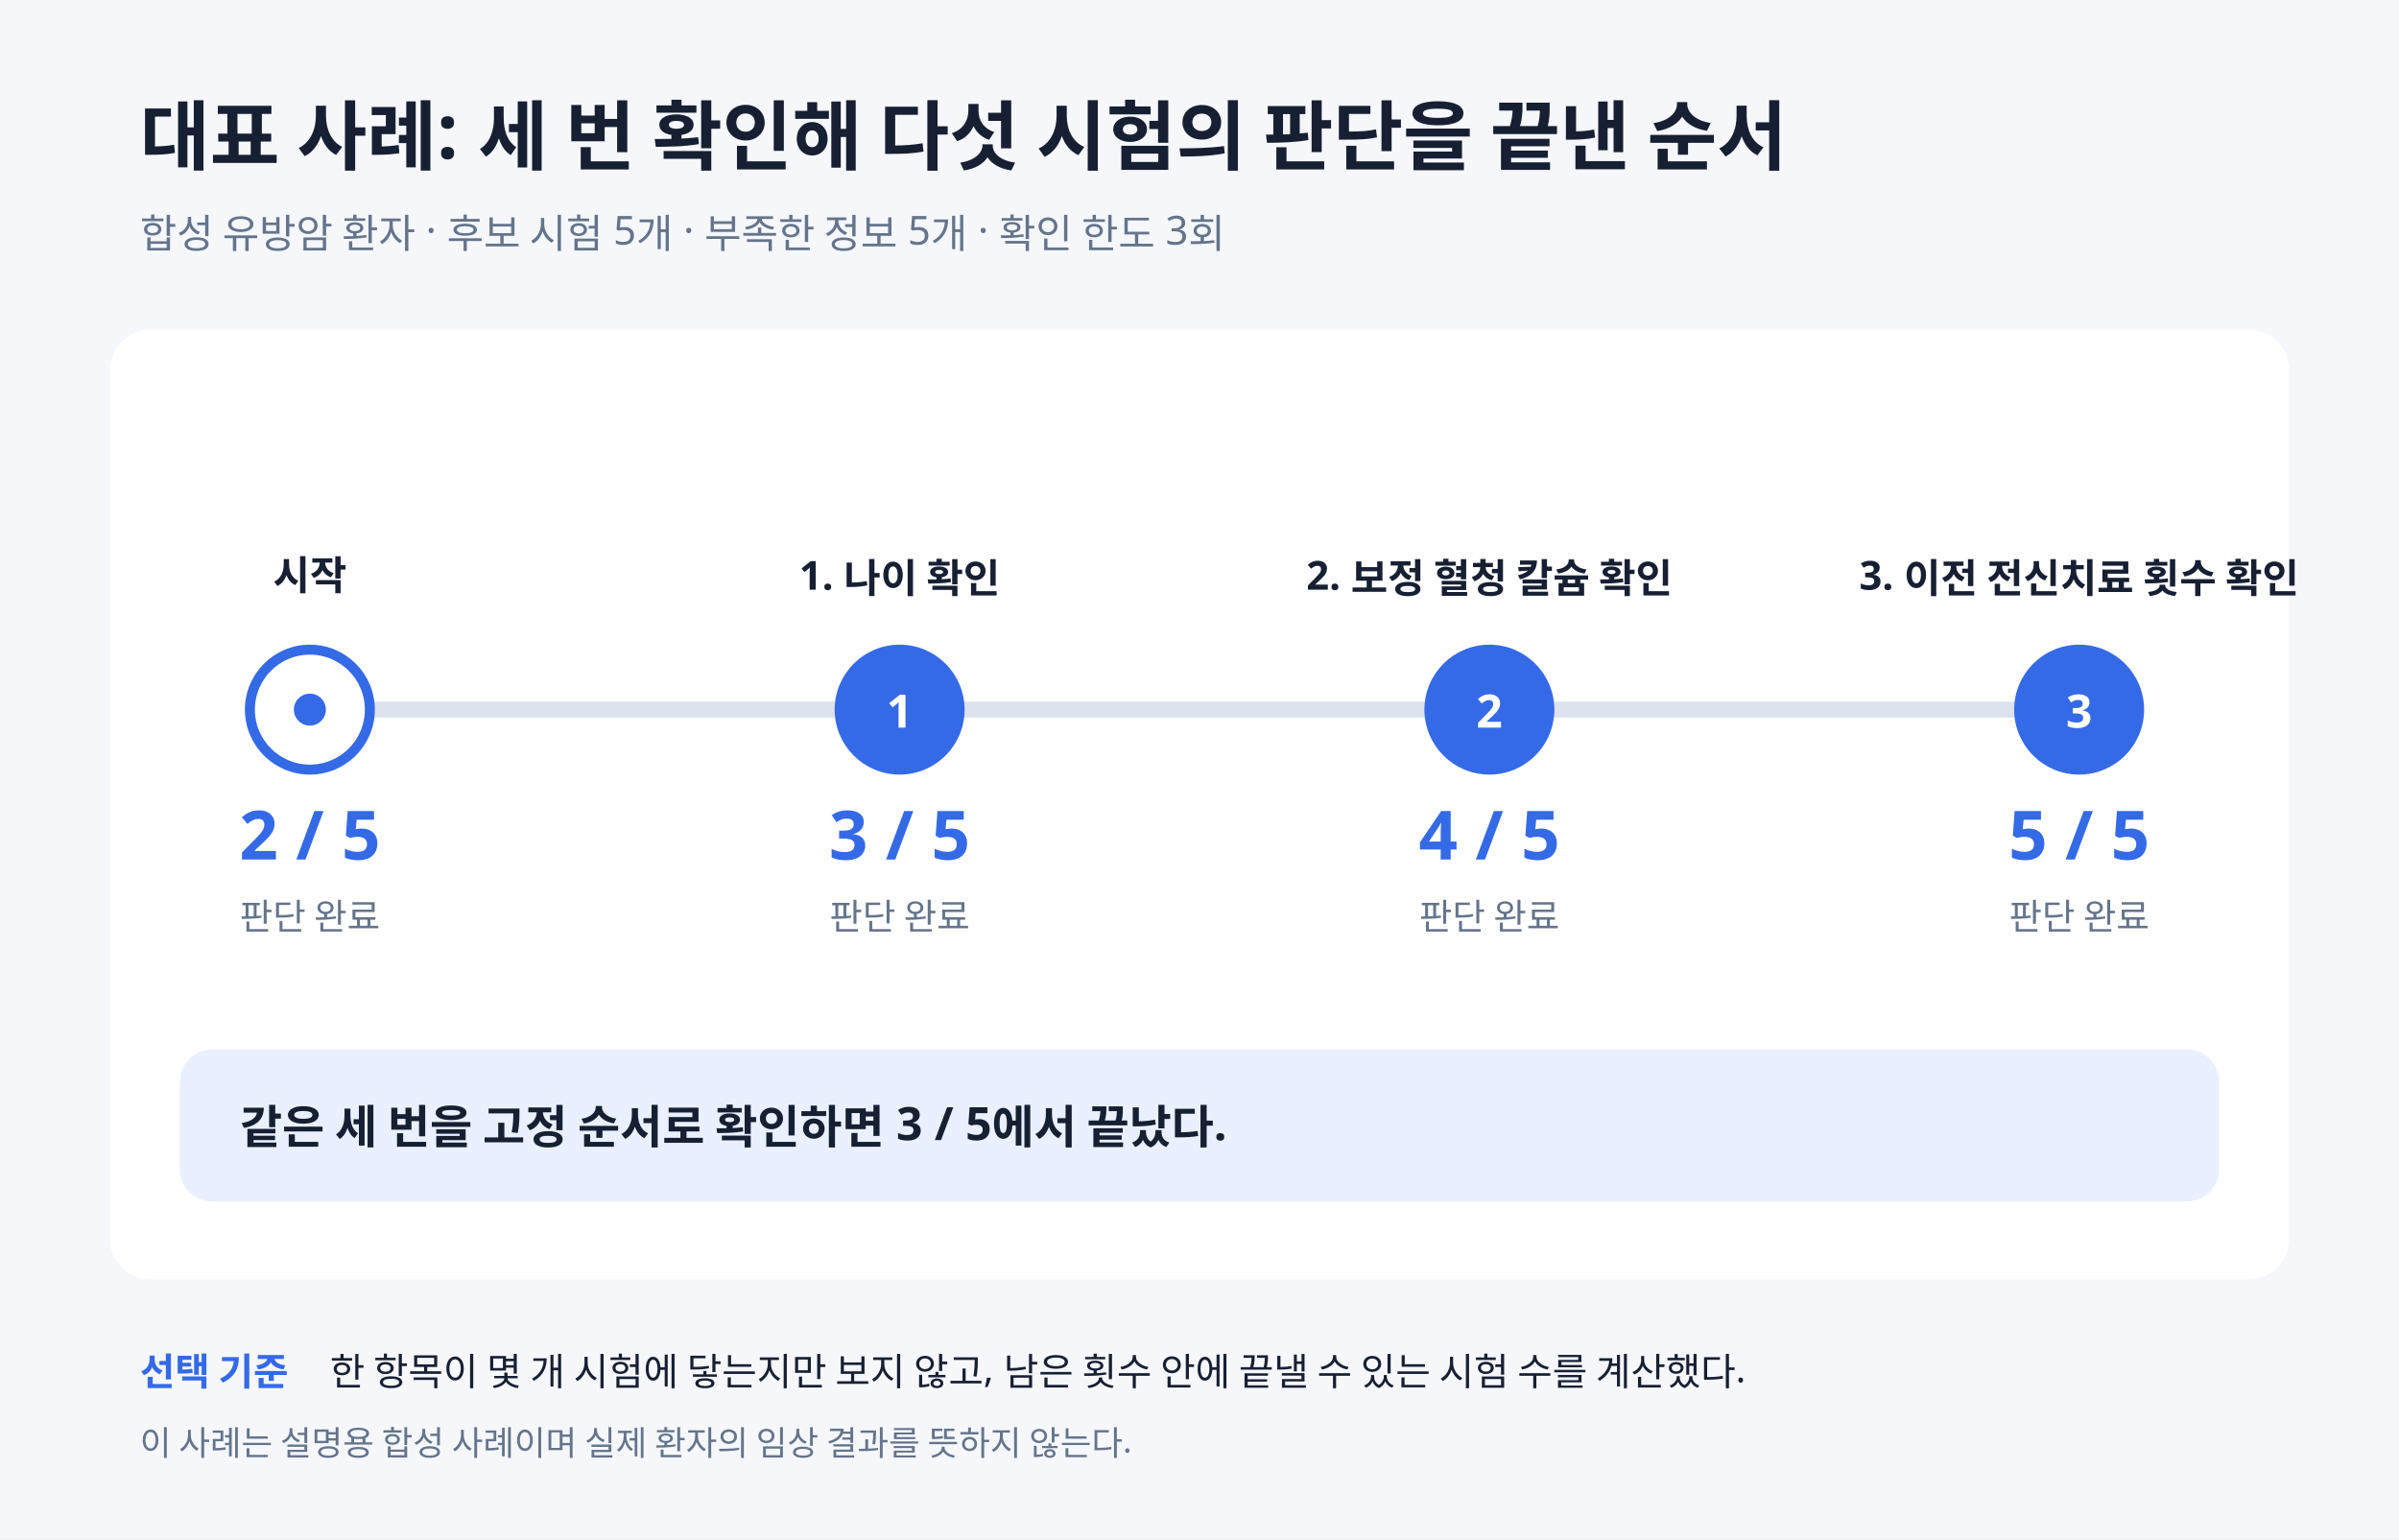
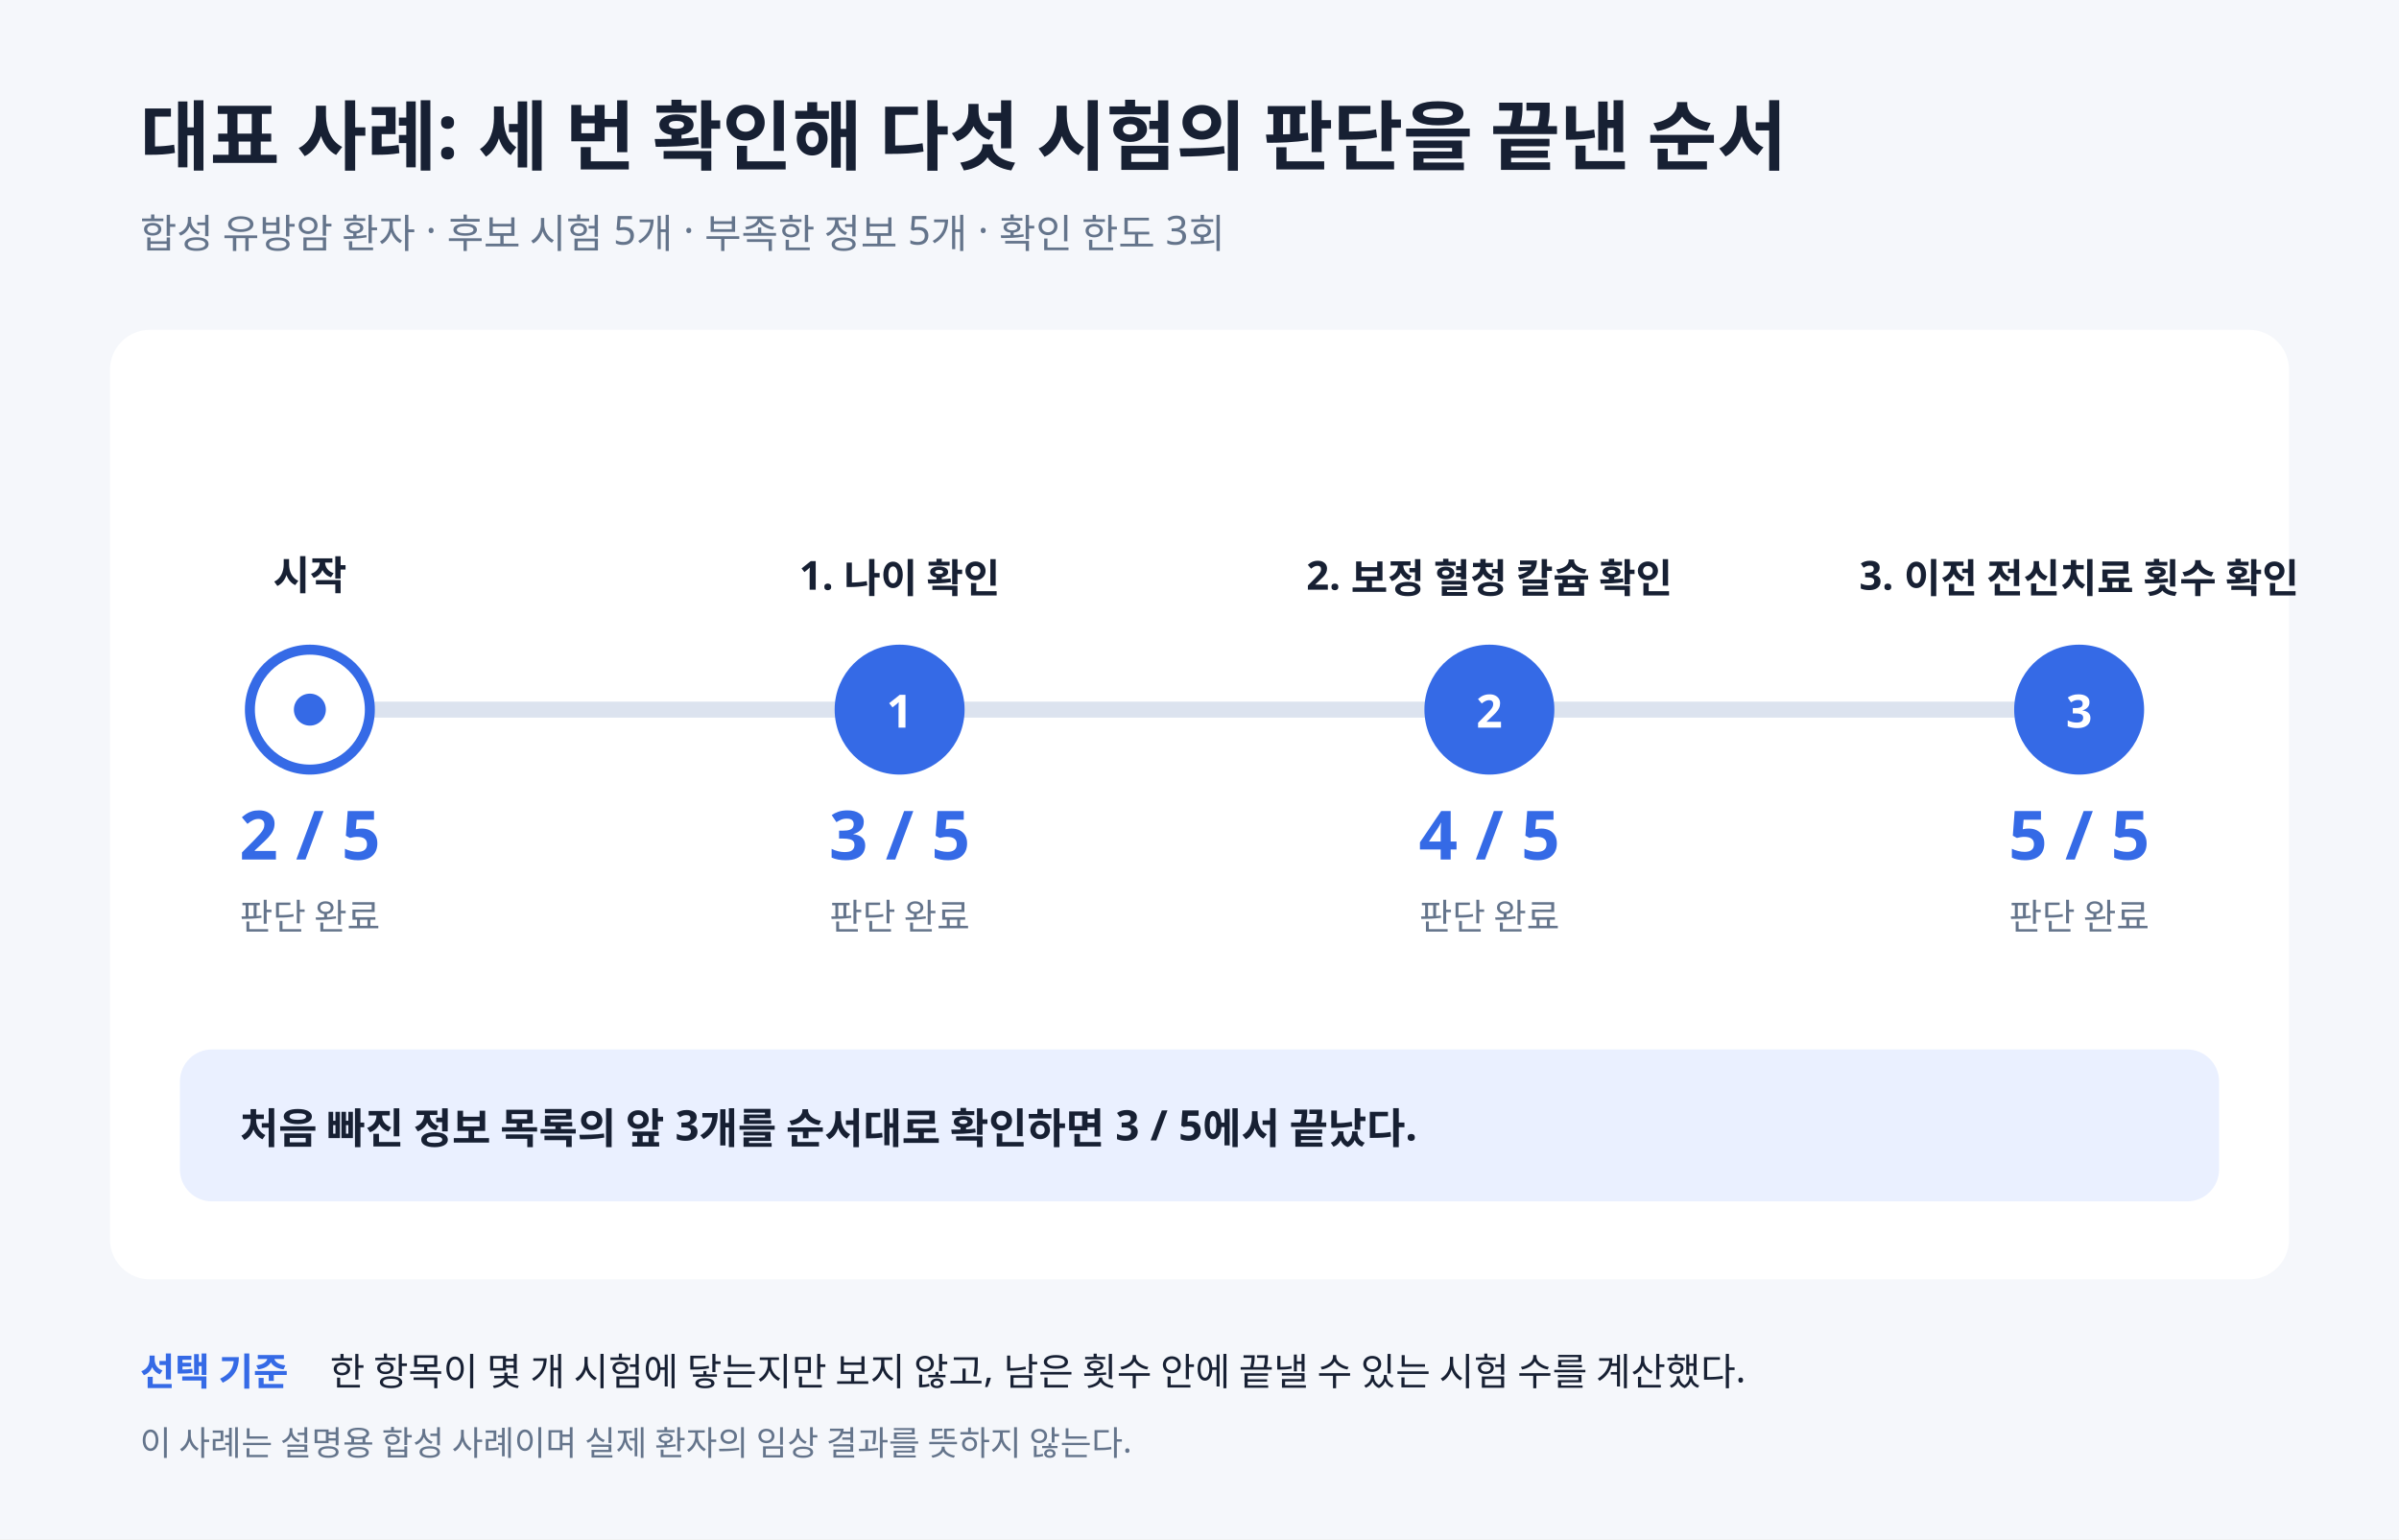
<svg xmlns="http://www.w3.org/2000/svg" width="1200" height="770" viewBox="0 0 1200 770" role="img" aria-labelledby="title desc">
  <rect width="1200" height="770" fill="#F5F7FB" />
  <text x="70" y="82" font-family="Pretendard, Noto Sans KR, Malgun Gothic, sans-serif" font-size="38" font-weight="700" fill="#172033" text-anchor="start">대표 사례: 세 번 확인해 다섯 시험의 판단을 끝낸 순서</text>
  <text x="70" y="124" font-family="Pretendard, Noto Sans KR, Malgun Gothic, sans-serif" font-size="20" font-weight="400" fill="#64748B" text-anchor="start">합성 유방암 환자 · 후보 시험 5개 · 부족한 정보 5개 · 확인 한도 3회</text>
  <rect x="55" y="165" width="1090" height="475" rx="20" fill="#FFFFFF" stroke="none" />
  <line x1="155" y1="355" x2="1045" y2="355" stroke="#DCE3EF" stroke-width="8" stroke-linecap="round" />
  <circle cx="155" cy="355" r="30" fill="#FFFFFF" stroke="#356AE6" stroke-width="5" />
  <circle cx="155" cy="355" r="8" fill="#356AE6" />
  <text x="155" y="295" font-family="Pretendard, Noto Sans KR, Malgun Gothic, sans-serif" font-size="20" font-weight="650" fill="#172033" text-anchor="middle">시작</text>
  <text x="155" y="430" font-family="Pretendard, Noto Sans KR, Malgun Gothic, sans-serif" font-size="34" font-weight="750" fill="#356AE6" text-anchor="middle">2 / 5</text>
  <text x="155" y="465" font-family="Pretendard, Noto Sans KR, Malgun Gothic, sans-serif" font-size="18" font-weight="400" fill="#64748B" text-anchor="middle">판단 완료</text>
  <circle cx="450" cy="355" r="30" fill="#356AE6" stroke="#356AE6" stroke-width="5" />
  <text x="450" y="364" font-family="Pretendard, Noto Sans KR, Malgun Gothic, sans-serif" font-size="23" font-weight="700" fill="#FFFFFF" text-anchor="middle">1</text>
  <text x="450" y="295" font-family="Pretendard, Noto Sans KR, Malgun Gothic, sans-serif" font-size="20" font-weight="650" fill="#172033" text-anchor="middle">1. 나이 확인</text>
  <text x="450" y="430" font-family="Pretendard, Noto Sans KR, Malgun Gothic, sans-serif" font-size="34" font-weight="750" fill="#356AE6" text-anchor="middle">3 / 5</text>
  <text x="450" y="465" font-family="Pretendard, Noto Sans KR, Malgun Gothic, sans-serif" font-size="18" font-weight="400" fill="#64748B" text-anchor="middle">판단 완료</text>
  <circle cx="745" cy="355" r="30" fill="#356AE6" stroke="#356AE6" stroke-width="5" />
  <text x="745" y="364" font-family="Pretendard, Noto Sans KR, Malgun Gothic, sans-serif" font-size="23" font-weight="700" fill="#FFFFFF" text-anchor="middle">2</text>
  <text x="745" y="295" font-family="Pretendard, Noto Sans KR, Malgun Gothic, sans-serif" font-size="20" font-weight="650" fill="#172033" text-anchor="middle">2. 보정 혈청 칼슘 확인</text>
  <text x="745" y="430" font-family="Pretendard, Noto Sans KR, Malgun Gothic, sans-serif" font-size="34" font-weight="750" fill="#356AE6" text-anchor="middle">4 / 5</text>
  <text x="745" y="465" font-family="Pretendard, Noto Sans KR, Malgun Gothic, sans-serif" font-size="18" font-weight="400" fill="#64748B" text-anchor="middle">판단 완료</text>
  <circle cx="1040" cy="355" r="30" fill="#356AE6" stroke="#356AE6" stroke-width="5" />
  <text x="1040" y="364" font-family="Pretendard, Noto Sans KR, Malgun Gothic, sans-serif" font-size="23" font-weight="700" fill="#FFFFFF" text-anchor="middle">3</text>
  <text x="1040" y="295" font-family="Pretendard, Noto Sans KR, Malgun Gothic, sans-serif" font-size="20" font-weight="650" fill="#172033" text-anchor="middle">3. 이전 전신치료 횟수 확인</text>
  <text x="1040" y="430" font-family="Pretendard, Noto Sans KR, Malgun Gothic, sans-serif" font-size="34" font-weight="750" fill="#356AE6" text-anchor="middle">5 / 5</text>
  <text x="1040" y="465" font-family="Pretendard, Noto Sans KR, Malgun Gothic, sans-serif" font-size="18" font-weight="400" fill="#64748B" text-anchor="middle">판단 완료</text>
  <rect x="90" y="525" width="1020" height="76" rx="16" fill="#EAF0FF" stroke="none" />
-   <text x="120" y="572" font-family="Pretendard, Noto Sans KR, Malgun Gothic, sans-serif" font-size="23" font-weight="650" fill="#172033" text-anchor="start">같은 세 번을 고정 순서로 확인하면 3 / 5에서 끝났다.</text>
+   <text x="120" y="572" font-family="Pretendard, Noto Sans KR, Malgun Gothic, sans-serif" font-size="21" font-weight="650" fill="#172033" text-anchor="start">처음 빠진 정보 목록의 앞 3개를 순서대로 확인하면 3 / 5에서 끝났다.</text>
  <text x="70" y="693" font-family="Pretendard, Noto Sans KR, Malgun Gothic, sans-serif" font-size="19" font-weight="700" fill="#356AE6" text-anchor="start">선택 기준</text>
  <text x="165" y="693" font-family="Pretendard, Noto Sans KR, Malgun Gothic, sans-serif" font-size="19" font-weight="400" fill="#172033" text-anchor="start">한 항목이 몇 개 시험에 닿는지만 보지 않고, 남은 횟수 안에 끝낼 수 있는 시험 수를 계산했다.</text>
  <text x="70" y="728" font-family="Pretendard, Noto Sans KR, Malgun Gothic, sans-serif" font-size="17" font-weight="400" fill="#64748B" text-anchor="start">이 사례는 설명용 합성 사례이며 실제 환자의 임상 결과를 뜻하지 않는다.</text>
</svg>
